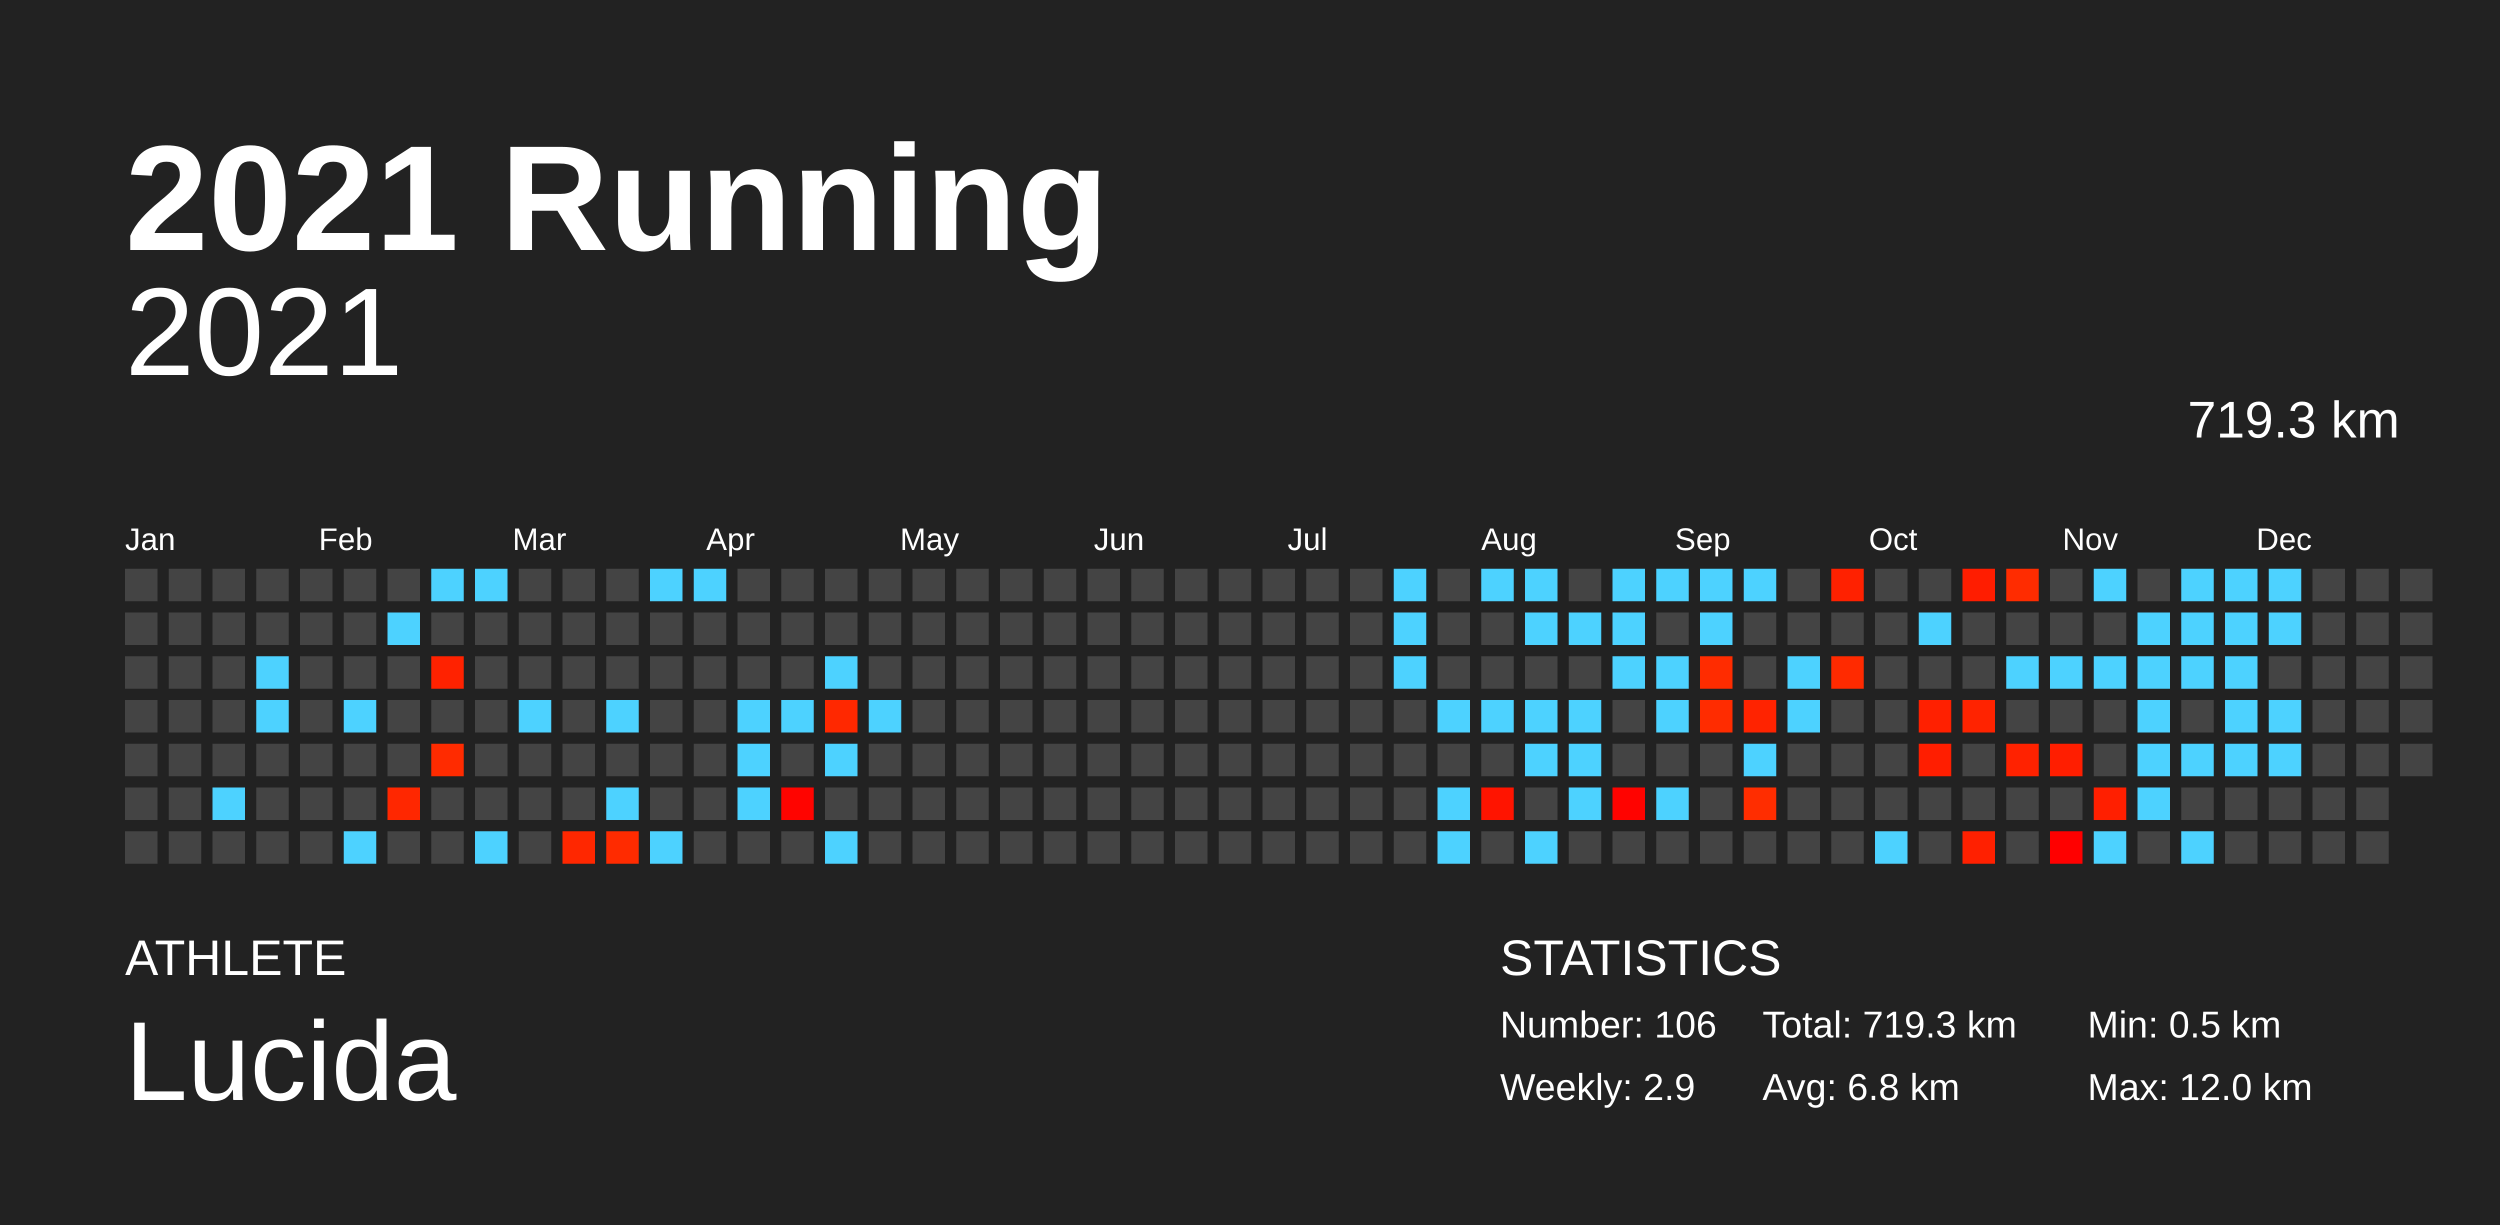
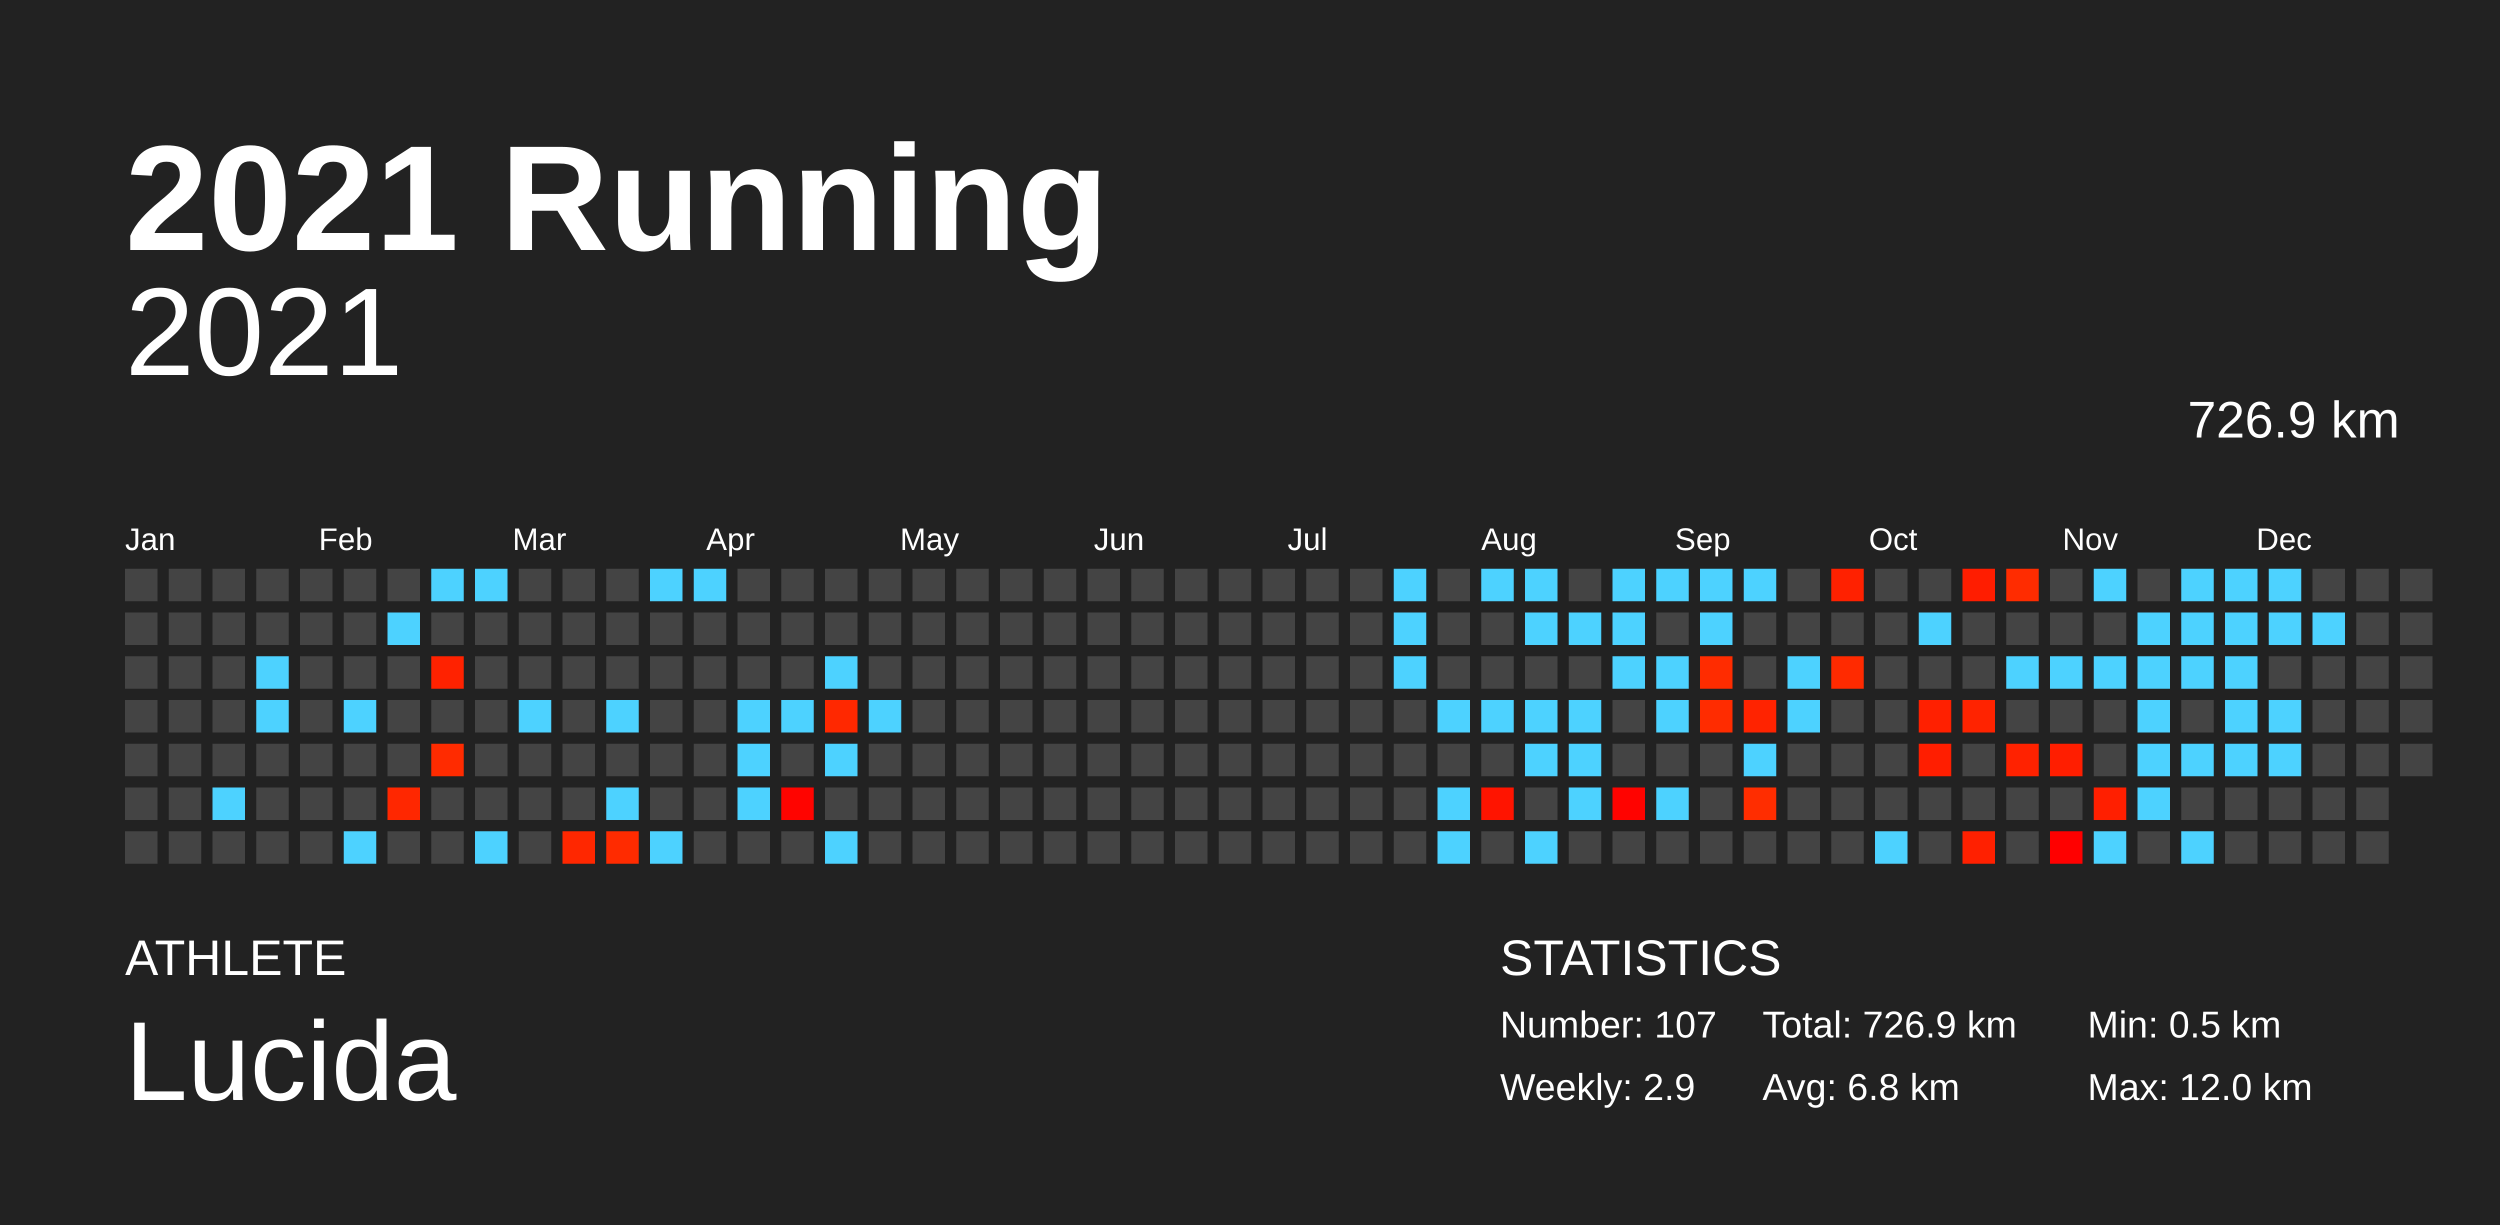
<svg xmlns="http://www.w3.org/2000/svg" baseProfile="full" height="98mm" version="1.1" viewBox="0,0,200,98" width="200mm">
  <defs />
  <rect fill="#222222" height="98" width="200" x="0" y="0" />
  <text fill="#FFFFFF" style="font-size:12px; font-family:Arial; font-weight:bold;" x="10" y="20">2021 Running</text>
  <text fill="#FFFFFF" style="font-size:4px; font-family:Arial" x="10" y="78">ATHLETE</text>
  <text fill="#FFFFFF" style="font-size:9px; font-family:Arial" x="10" y="88">Lucida</text>
  <text fill="#FFFFFF" style="font-size:4px; font-family:Arial" x="120" y="78">STATISTICS</text>
-   <text fill="#FFFFFF" style="font-size:3px; font-family:Arial" x="120" y="83">Number: 106</text>
+   <text fill="#FFFFFF" style="font-size:3px; font-family:Arial" x="120" y="83">Number: 107</text>
  <text fill="#FFFFFF" style="font-size:3px; font-family:Arial" x="120" y="88">Weekly: 2.9</text>
-   <text fill="#FFFFFF" style="font-size:3px; font-family:Arial" x="141" y="83">Total: 719.3 km</text>
+   <text fill="#FFFFFF" style="font-size:3px; font-family:Arial" x="141" y="83">Total: 726.9 km</text>
  <text fill="#FFFFFF" style="font-size:3px; font-family:Arial" x="141" y="88">Avg: 6.8 km</text>
  <text fill="#FFFFFF" style="font-size:3px; font-family:Arial" x="167" y="83">Min: 0.5 km</text>
  <text fill="#FFFFFF" style="font-size:3px; font-family:Arial" x="167" y="88">Max: 12.0 km</text>
  <text alignment-baseline="hanging" fill="#FFFFFF" style="font-size:10.0px; font-family:Arial;" x="10" y="30">2021</text>
-   <text alignment-baseline="hanging" fill="#FFFFFF" style="font-size:4.125px; font-family:Arial;" x="175" y="35">719.3 km</text>
+   <text alignment-baseline="hanging" fill="#FFFFFF" style="font-size:4.125px; font-family:Arial;" x="175" y="35">726.9 km</text>
  <text fill="#FFFFFF" style="font-size:2.5px; font-family:Arial" x="10.0" y="44">Jan</text>
  <text fill="#FFFFFF" style="font-size:2.5px; font-family:Arial" x="25.5" y="44">Feb</text>
  <text fill="#FFFFFF" style="font-size:2.5px; font-family:Arial" x="41.0" y="44">Mar</text>
  <text fill="#FFFFFF" style="font-size:2.5px; font-family:Arial" x="56.5" y="44">Apr</text>
  <text fill="#FFFFFF" style="font-size:2.5px; font-family:Arial" x="72.0" y="44">May</text>
  <text fill="#FFFFFF" style="font-size:2.5px; font-family:Arial" x="87.5" y="44">Jun</text>
  <text fill="#FFFFFF" style="font-size:2.5px; font-family:Arial" x="103.0" y="44">Jul</text>
  <text fill="#FFFFFF" style="font-size:2.5px; font-family:Arial" x="118.5" y="44">Aug</text>
  <text fill="#FFFFFF" style="font-size:2.5px; font-family:Arial" x="134.0" y="44">Sep</text>
  <text fill="#FFFFFF" style="font-size:2.5px; font-family:Arial" x="149.5" y="44">Oct</text>
  <text fill="#FFFFFF" style="font-size:2.5px; font-family:Arial" x="165.0" y="44">Nov</text>
  <text fill="#FFFFFF" style="font-size:2.5px; font-family:Arial" x="180.5" y="44">Dec</text>
  <rect fill="#444444" height="2.6" width="2.6" x="10.0" y="45.5" />
  <rect fill="#444444" height="2.6" width="2.6" x="10.0" y="49.0" />
  <rect fill="#444444" height="2.6" width="2.6" x="10.0" y="52.5" />
  <rect fill="#444444" height="2.6" width="2.6" x="10.0" y="56.0" />
  <rect fill="#444444" height="2.6" width="2.6" x="10.0" y="59.5" />
  <rect fill="#444444" height="2.6" width="2.6" x="10.0" y="63.0" />
  <rect fill="#444444" height="2.6" width="2.6" x="10.0" y="66.5" />
  <rect fill="#444444" height="2.6" width="2.6" x="13.5" y="45.5" />
  <rect fill="#444444" height="2.6" width="2.6" x="13.5" y="49.0" />
  <rect fill="#444444" height="2.6" width="2.6" x="13.5" y="52.5" />
  <rect fill="#444444" height="2.6" width="2.6" x="13.5" y="56.0" />
  <rect fill="#444444" height="2.6" width="2.6" x="13.5" y="59.5" />
  <rect fill="#444444" height="2.6" width="2.6" x="13.5" y="63.0" />
  <rect fill="#444444" height="2.6" width="2.6" x="13.5" y="66.5" />
  <rect fill="#444444" height="2.6" width="2.6" x="17.0" y="45.5" />
  <rect fill="#444444" height="2.6" width="2.6" x="17.0" y="49.0" />
  <rect fill="#444444" height="2.6" width="2.6" x="17.0" y="52.5" />
  <rect fill="#444444" height="2.6" width="2.6" x="17.0" y="56.0" />
  <rect fill="#444444" height="2.6" width="2.6" x="17.0" y="59.5" />
  <rect fill="#4dd2ff" height="2.6" width="2.6" x="17.0" y="63.0" />
  <rect fill="#444444" height="2.6" width="2.6" x="17.0" y="66.5" />
  <rect fill="#444444" height="2.6" width="2.6" x="20.5" y="45.5" />
  <rect fill="#444444" height="2.6" width="2.6" x="20.5" y="49.0" />
  <rect fill="#4dd2ff" height="2.6" width="2.6" x="20.5" y="52.5" />
  <rect fill="#4dd2ff" height="2.6" width="2.6" x="20.5" y="56.0" />
  <rect fill="#444444" height="2.6" width="2.6" x="20.5" y="59.5" />
  <rect fill="#444444" height="2.6" width="2.6" x="20.5" y="63.0" />
  <rect fill="#444444" height="2.6" width="2.6" x="20.5" y="66.5" />
  <rect fill="#444444" height="2.6" width="2.6" x="24.0" y="45.5" />
  <rect fill="#444444" height="2.6" width="2.6" x="24.0" y="49.0" />
  <rect fill="#444444" height="2.6" width="2.6" x="24.0" y="52.5" />
  <rect fill="#444444" height="2.6" width="2.6" x="24.0" y="56.0" />
  <rect fill="#444444" height="2.6" width="2.6" x="24.0" y="59.5" />
  <rect fill="#444444" height="2.6" width="2.6" x="24.0" y="63.0" />
  <rect fill="#444444" height="2.6" width="2.6" x="24.0" y="66.5" />
  <rect fill="#444444" height="2.6" width="2.6" x="27.5" y="45.5" />
  <rect fill="#444444" height="2.6" width="2.6" x="27.5" y="49.0" />
  <rect fill="#444444" height="2.6" width="2.6" x="27.5" y="52.5" />
  <rect fill="#4dd2ff" height="2.6" width="2.6" x="27.5" y="56.0" />
  <rect fill="#444444" height="2.6" width="2.6" x="27.5" y="59.5" />
  <rect fill="#444444" height="2.6" width="2.6" x="27.5" y="63.0" />
  <rect fill="#4dd2ff" height="2.6" width="2.6" x="27.5" y="66.5" />
  <rect fill="#444444" height="2.6" width="2.6" x="31.0" y="45.5" />
  <rect fill="#4dd2ff" height="2.6" width="2.6" x="31.0" y="49.0" />
  <rect fill="#444444" height="2.6" width="2.6" x="31.0" y="52.5" />
  <rect fill="#444444" height="2.6" width="2.6" x="31.0" y="56.0" />
  <rect fill="#444444" height="2.6" width="2.6" x="31.0" y="59.5" />
  <rect fill="#ff2700" height="2.6" width="2.6" x="31.0" y="63.0" />
  <rect fill="#444444" height="2.6" width="2.6" x="31.0" y="66.5" />
  <rect fill="#4dd2ff" height="2.6" width="2.6" x="34.5" y="45.5" />
  <rect fill="#444444" height="2.6" width="2.6" x="34.5" y="49.0" />
  <rect fill="#ff2200" height="2.6" width="2.6" x="34.5" y="52.5" />
  <rect fill="#444444" height="2.6" width="2.6" x="34.5" y="56.0" />
  <rect fill="#ff2b00" height="2.6" width="2.6" x="34.5" y="59.5" />
  <rect fill="#444444" height="2.6" width="2.6" x="34.5" y="63.0" />
  <rect fill="#444444" height="2.6" width="2.6" x="34.5" y="66.5" />
  <rect fill="#4dd2ff" height="2.6" width="2.6" x="38.0" y="45.5" />
  <rect fill="#444444" height="2.6" width="2.6" x="38.0" y="49.0" />
  <rect fill="#444444" height="2.6" width="2.6" x="38.0" y="52.5" />
  <rect fill="#444444" height="2.6" width="2.6" x="38.0" y="56.0" />
  <rect fill="#444444" height="2.6" width="2.6" x="38.0" y="59.5" />
  <rect fill="#444444" height="2.6" width="2.6" x="38.0" y="63.0" />
  <rect fill="#4dd2ff" height="2.6" width="2.6" x="38.0" y="66.5" />
  <rect fill="#444444" height="2.6" width="2.6" x="41.5" y="45.5" />
  <rect fill="#444444" height="2.6" width="2.6" x="41.5" y="49.0" />
  <rect fill="#444444" height="2.6" width="2.6" x="41.5" y="52.5" />
  <rect fill="#4dd2ff" height="2.6" width="2.6" x="41.5" y="56.0" />
  <rect fill="#444444" height="2.6" width="2.6" x="41.5" y="59.5" />
  <rect fill="#444444" height="2.6" width="2.6" x="41.5" y="63.0" />
  <rect fill="#444444" height="2.6" width="2.6" x="41.5" y="66.5" />
  <rect fill="#444444" height="2.6" width="2.6" x="45.0" y="45.5" />
  <rect fill="#444444" height="2.6" width="2.6" x="45.0" y="49.0" />
  <rect fill="#444444" height="2.6" width="2.6" x="45.0" y="52.5" />
  <rect fill="#444444" height="2.6" width="2.6" x="45.0" y="56.0" />
  <rect fill="#444444" height="2.6" width="2.6" x="45.0" y="59.5" />
  <rect fill="#444444" height="2.6" width="2.6" x="45.0" y="63.0" />
  <rect fill="#ff2700" height="2.6" width="2.6" x="45.0" y="66.5" />
  <rect fill="#444444" height="2.6" width="2.6" x="48.5" y="45.5" />
  <rect fill="#444444" height="2.6" width="2.6" x="48.5" y="49.0" />
  <rect fill="#444444" height="2.6" width="2.6" x="48.5" y="52.5" />
  <rect fill="#4dd2ff" height="2.6" width="2.6" x="48.5" y="56.0" />
  <rect fill="#444444" height="2.6" width="2.6" x="48.5" y="59.5" />
  <rect fill="#4dd2ff" height="2.6" width="2.6" x="48.5" y="63.0" />
  <rect fill="#ff2b00" height="2.6" width="2.6" x="48.5" y="66.5" />
  <rect fill="#4dd2ff" height="2.6" width="2.6" x="52.0" y="45.5" />
  <rect fill="#444444" height="2.6" width="2.6" x="52.0" y="49.0" />
  <rect fill="#444444" height="2.6" width="2.6" x="52.0" y="52.5" />
  <rect fill="#444444" height="2.6" width="2.6" x="52.0" y="56.0" />
  <rect fill="#444444" height="2.6" width="2.6" x="52.0" y="59.5" />
  <rect fill="#444444" height="2.6" width="2.6" x="52.0" y="63.0" />
  <rect fill="#4dd2ff" height="2.6" width="2.6" x="52.0" y="66.5" />
  <rect fill="#4dd2ff" height="2.6" width="2.6" x="55.5" y="45.5" />
  <rect fill="#444444" height="2.6" width="2.6" x="55.5" y="49.0" />
  <rect fill="#444444" height="2.6" width="2.6" x="55.5" y="52.5" />
  <rect fill="#444444" height="2.6" width="2.6" x="55.5" y="56.0" />
  <rect fill="#444444" height="2.6" width="2.6" x="55.5" y="59.5" />
  <rect fill="#444444" height="2.6" width="2.6" x="55.5" y="63.0" />
  <rect fill="#444444" height="2.6" width="2.6" x="55.5" y="66.5" />
  <rect fill="#444444" height="2.6" width="2.6" x="59.0" y="45.5" />
  <rect fill="#444444" height="2.6" width="2.6" x="59.0" y="49.0" />
  <rect fill="#444444" height="2.6" width="2.6" x="59.0" y="52.5" />
  <rect fill="#4dd2ff" height="2.6" width="2.6" x="59.0" y="56.0" />
  <rect fill="#4dd2ff" height="2.6" width="2.6" x="59.0" y="59.5" />
  <rect fill="#4dd2ff" height="2.6" width="2.6" x="59.0" y="63.0" />
  <rect fill="#444444" height="2.6" width="2.6" x="59.0" y="66.5" />
  <rect fill="#444444" height="2.6" width="2.6" x="62.5" y="45.5" />
  <rect fill="#444444" height="2.6" width="2.6" x="62.5" y="49.0" />
  <rect fill="#444444" height="2.6" width="2.6" x="62.5" y="52.5" />
  <rect fill="#4dd2ff" height="2.6" width="2.6" x="62.5" y="56.0" />
  <rect fill="#444444" height="2.6" width="2.6" x="62.5" y="59.5" />
  <rect fill="#ff0400" height="2.6" width="2.6" x="62.5" y="63.0" />
  <rect fill="#444444" height="2.6" width="2.6" x="62.5" y="66.5" />
  <rect fill="#444444" height="2.6" width="2.6" x="66.0" y="45.5" />
  <rect fill="#444444" height="2.6" width="2.6" x="66.0" y="49.0" />
  <rect fill="#4dd2ff" height="2.6" width="2.6" x="66.0" y="52.5" />
  <rect fill="#ff2800" height="2.6" width="2.6" x="66.0" y="56.0" />
  <rect fill="#4dd2ff" height="2.6" width="2.6" x="66.0" y="59.5" />
  <rect fill="#444444" height="2.6" width="2.6" x="66.0" y="63.0" />
  <rect fill="#4dd2ff" height="2.6" width="2.6" x="66.0" y="66.5" />
  <rect fill="#444444" height="2.6" width="2.6" x="69.5" y="45.5" />
  <rect fill="#444444" height="2.6" width="2.6" x="69.5" y="49.0" />
  <rect fill="#444444" height="2.6" width="2.6" x="69.5" y="52.5" />
  <rect fill="#4dd2ff" height="2.6" width="2.6" x="69.5" y="56.0" />
  <rect fill="#444444" height="2.6" width="2.6" x="69.5" y="59.5" />
  <rect fill="#444444" height="2.6" width="2.6" x="69.5" y="63.0" />
  <rect fill="#444444" height="2.6" width="2.6" x="69.5" y="66.5" />
  <rect fill="#444444" height="2.6" width="2.6" x="73.0" y="45.5" />
  <rect fill="#444444" height="2.6" width="2.6" x="73.0" y="49.0" />
  <rect fill="#444444" height="2.6" width="2.6" x="73.0" y="52.5" />
  <rect fill="#444444" height="2.6" width="2.6" x="73.0" y="56.0" />
  <rect fill="#444444" height="2.6" width="2.6" x="73.0" y="59.5" />
  <rect fill="#444444" height="2.6" width="2.6" x="73.0" y="63.0" />
  <rect fill="#444444" height="2.6" width="2.6" x="73.0" y="66.5" />
  <rect fill="#444444" height="2.6" width="2.6" x="76.5" y="45.5" />
  <rect fill="#444444" height="2.6" width="2.6" x="76.5" y="49.0" />
  <rect fill="#444444" height="2.6" width="2.6" x="76.5" y="52.5" />
  <rect fill="#444444" height="2.6" width="2.6" x="76.5" y="56.0" />
  <rect fill="#444444" height="2.6" width="2.6" x="76.5" y="59.5" />
  <rect fill="#444444" height="2.6" width="2.6" x="76.5" y="63.0" />
  <rect fill="#444444" height="2.6" width="2.6" x="76.5" y="66.5" />
  <rect fill="#444444" height="2.6" width="2.6" x="80.0" y="45.5" />
  <rect fill="#444444" height="2.6" width="2.6" x="80.0" y="49.0" />
  <rect fill="#444444" height="2.6" width="2.6" x="80.0" y="52.5" />
  <rect fill="#444444" height="2.6" width="2.6" x="80.0" y="56.0" />
  <rect fill="#444444" height="2.6" width="2.6" x="80.0" y="59.5" />
  <rect fill="#444444" height="2.6" width="2.6" x="80.0" y="63.0" />
  <rect fill="#444444" height="2.6" width="2.6" x="80.0" y="66.5" />
  <rect fill="#444444" height="2.6" width="2.6" x="83.5" y="45.5" />
  <rect fill="#444444" height="2.6" width="2.6" x="83.5" y="49.0" />
  <rect fill="#444444" height="2.6" width="2.6" x="83.5" y="52.5" />
  <rect fill="#444444" height="2.6" width="2.6" x="83.5" y="56.0" />
  <rect fill="#444444" height="2.6" width="2.6" x="83.5" y="59.5" />
  <rect fill="#444444" height="2.6" width="2.6" x="83.5" y="63.0" />
  <rect fill="#444444" height="2.6" width="2.6" x="83.5" y="66.5" />
  <rect fill="#444444" height="2.6" width="2.6" x="87.0" y="45.5" />
  <rect fill="#444444" height="2.6" width="2.6" x="87.0" y="49.0" />
  <rect fill="#444444" height="2.6" width="2.6" x="87.0" y="52.5" />
  <rect fill="#444444" height="2.6" width="2.6" x="87.0" y="56.0" />
  <rect fill="#444444" height="2.6" width="2.6" x="87.0" y="59.5" />
  <rect fill="#444444" height="2.6" width="2.6" x="87.0" y="63.0" />
  <rect fill="#444444" height="2.6" width="2.6" x="87.0" y="66.5" />
  <rect fill="#444444" height="2.6" width="2.6" x="90.5" y="45.5" />
  <rect fill="#444444" height="2.6" width="2.6" x="90.5" y="49.0" />
  <rect fill="#444444" height="2.6" width="2.6" x="90.5" y="52.5" />
  <rect fill="#444444" height="2.6" width="2.6" x="90.5" y="56.0" />
  <rect fill="#444444" height="2.6" width="2.6" x="90.5" y="59.5" />
  <rect fill="#444444" height="2.6" width="2.6" x="90.5" y="63.0" />
  <rect fill="#444444" height="2.6" width="2.6" x="90.5" y="66.5" />
  <rect fill="#444444" height="2.6" width="2.6" x="94.0" y="45.5" />
  <rect fill="#444444" height="2.6" width="2.6" x="94.0" y="49.0" />
  <rect fill="#444444" height="2.6" width="2.6" x="94.0" y="52.5" />
  <rect fill="#444444" height="2.6" width="2.6" x="94.0" y="56.0" />
  <rect fill="#444444" height="2.6" width="2.6" x="94.0" y="59.5" />
  <rect fill="#444444" height="2.6" width="2.6" x="94.0" y="63.0" />
  <rect fill="#444444" height="2.6" width="2.6" x="94.0" y="66.5" />
  <rect fill="#444444" height="2.6" width="2.6" x="97.5" y="45.5" />
  <rect fill="#444444" height="2.6" width="2.6" x="97.5" y="49.0" />
  <rect fill="#444444" height="2.6" width="2.6" x="97.5" y="52.5" />
  <rect fill="#444444" height="2.6" width="2.6" x="97.5" y="56.0" />
  <rect fill="#444444" height="2.6" width="2.6" x="97.5" y="59.5" />
  <rect fill="#444444" height="2.6" width="2.6" x="97.5" y="63.0" />
  <rect fill="#444444" height="2.6" width="2.6" x="97.5" y="66.5" />
  <rect fill="#444444" height="2.6" width="2.6" x="101.0" y="45.5" />
  <rect fill="#444444" height="2.6" width="2.6" x="101.0" y="49.0" />
  <rect fill="#444444" height="2.6" width="2.6" x="101.0" y="52.5" />
  <rect fill="#444444" height="2.6" width="2.6" x="101.0" y="56.0" />
  <rect fill="#444444" height="2.6" width="2.6" x="101.0" y="59.5" />
  <rect fill="#444444" height="2.6" width="2.6" x="101.0" y="63.0" />
  <rect fill="#444444" height="2.6" width="2.6" x="101.0" y="66.5" />
  <rect fill="#444444" height="2.6" width="2.6" x="104.5" y="45.5" />
  <rect fill="#444444" height="2.6" width="2.6" x="104.5" y="49.0" />
  <rect fill="#444444" height="2.6" width="2.6" x="104.5" y="52.5" />
  <rect fill="#444444" height="2.6" width="2.6" x="104.5" y="56.0" />
  <rect fill="#444444" height="2.6" width="2.6" x="104.5" y="59.5" />
  <rect fill="#444444" height="2.6" width="2.6" x="104.5" y="63.0" />
  <rect fill="#444444" height="2.6" width="2.6" x="104.5" y="66.5" />
  <rect fill="#444444" height="2.6" width="2.6" x="108.0" y="45.5" />
  <rect fill="#444444" height="2.6" width="2.6" x="108.0" y="49.0" />
  <rect fill="#444444" height="2.6" width="2.6" x="108.0" y="52.5" />
  <rect fill="#444444" height="2.6" width="2.6" x="108.0" y="56.0" />
  <rect fill="#444444" height="2.6" width="2.6" x="108.0" y="59.5" />
  <rect fill="#444444" height="2.6" width="2.6" x="108.0" y="63.0" />
  <rect fill="#444444" height="2.6" width="2.6" x="108.0" y="66.5" />
  <rect fill="#4dd2ff" height="2.6" width="2.6" x="111.5" y="45.5" />
  <rect fill="#4dd2ff" height="2.6" width="2.6" x="111.5" y="49.0" />
  <rect fill="#4dd2ff" height="2.6" width="2.6" x="111.5" y="52.5" />
  <rect fill="#444444" height="2.6" width="2.6" x="111.5" y="56.0" />
  <rect fill="#444444" height="2.6" width="2.6" x="111.5" y="59.5" />
  <rect fill="#444444" height="2.6" width="2.6" x="111.5" y="63.0" />
  <rect fill="#444444" height="2.6" width="2.6" x="111.5" y="66.5" />
  <rect fill="#444444" height="2.6" width="2.6" x="115.0" y="45.5" />
  <rect fill="#444444" height="2.6" width="2.6" x="115.0" y="49.0" />
  <rect fill="#444444" height="2.6" width="2.6" x="115.0" y="52.5" />
  <rect fill="#4dd2ff" height="2.6" width="2.6" x="115.0" y="56.0" />
  <rect fill="#444444" height="2.6" width="2.6" x="115.0" y="59.5" />
  <rect fill="#4dd2ff" height="2.6" width="2.6" x="115.0" y="63.0" />
  <rect fill="#4dd2ff" height="2.6" width="2.6" x="115.0" y="66.5" />
  <rect fill="#4dd2ff" height="2.6" width="2.6" x="118.5" y="45.5" />
  <rect fill="#444444" height="2.6" width="2.6" x="118.5" y="49.0" />
  <rect fill="#444444" height="2.6" width="2.6" x="118.5" y="52.5" />
  <rect fill="#4dd2ff" height="2.6" width="2.6" x="118.5" y="56.0" />
  <rect fill="#444444" height="2.6" width="2.6" x="118.5" y="59.5" />
  <rect fill="#ff1400" height="2.6" width="2.6" x="118.5" y="63.0" />
  <rect fill="#444444" height="2.6" width="2.6" x="118.5" y="66.5" />
  <rect fill="#4dd2ff" height="2.6" width="2.6" x="122.0" y="45.5" />
  <rect fill="#4dd2ff" height="2.6" width="2.6" x="122.0" y="49.0" />
  <rect fill="#444444" height="2.6" width="2.6" x="122.0" y="52.5" />
  <rect fill="#4dd2ff" height="2.6" width="2.6" x="122.0" y="56.0" />
  <rect fill="#4dd2ff" height="2.6" width="2.6" x="122.0" y="59.5" />
  <rect fill="#444444" height="2.6" width="2.6" x="122.0" y="63.0" />
  <rect fill="#4dd2ff" height="2.6" width="2.6" x="122.0" y="66.5" />
  <rect fill="#444444" height="2.6" width="2.6" x="125.5" y="45.5" />
  <rect fill="#4dd2ff" height="2.6" width="2.6" x="125.5" y="49.0" />
  <rect fill="#444444" height="2.6" width="2.6" x="125.5" y="52.5" />
  <rect fill="#4dd2ff" height="2.6" width="2.6" x="125.5" y="56.0" />
  <rect fill="#4dd2ff" height="2.6" width="2.6" x="125.5" y="59.5" />
  <rect fill="#4dd2ff" height="2.6" width="2.6" x="125.5" y="63.0" />
  <rect fill="#444444" height="2.6" width="2.6" x="125.5" y="66.5" />
  <rect fill="#4dd2ff" height="2.6" width="2.6" x="129.0" y="45.5" />
  <rect fill="#4dd2ff" height="2.6" width="2.6" x="129.0" y="49.0" />
  <rect fill="#4dd2ff" height="2.6" width="2.6" x="129.0" y="52.5" />
  <rect fill="#444444" height="2.6" width="2.6" x="129.0" y="56.0" />
  <rect fill="#444444" height="2.6" width="2.6" x="129.0" y="59.5" />
  <rect fill="#ff0300" height="2.6" width="2.6" x="129.0" y="63.0" />
  <rect fill="#444444" height="2.6" width="2.6" x="129.0" y="66.5" />
  <rect fill="#4dd2ff" height="2.6" width="2.6" x="132.5" y="45.5" />
  <rect fill="#444444" height="2.6" width="2.6" x="132.5" y="49.0" />
  <rect fill="#4dd2ff" height="2.6" width="2.6" x="132.5" y="52.5" />
  <rect fill="#4dd2ff" height="2.6" width="2.6" x="132.5" y="56.0" />
  <rect fill="#444444" height="2.6" width="2.6" x="132.5" y="59.5" />
  <rect fill="#4dd2ff" height="2.6" width="2.6" x="132.5" y="63.0" />
  <rect fill="#444444" height="2.6" width="2.6" x="132.5" y="66.5" />
  <rect fill="#4dd2ff" height="2.6" width="2.6" x="136.0" y="45.5" />
  <rect fill="#4dd2ff" height="2.6" width="2.6" x="136.0" y="49.0" />
  <rect fill="#ff2c00" height="2.6" width="2.6" x="136.0" y="52.5" />
  <rect fill="#ff2c00" height="2.6" width="2.6" x="136.0" y="56.0" />
  <rect fill="#444444" height="2.6" width="2.6" x="136.0" y="59.5" />
  <rect fill="#444444" height="2.6" width="2.6" x="136.0" y="63.0" />
  <rect fill="#444444" height="2.6" width="2.6" x="136.0" y="66.5" />
  <rect fill="#4dd2ff" height="2.6" width="2.6" x="139.5" y="45.5" />
  <rect fill="#444444" height="2.6" width="2.6" x="139.5" y="49.0" />
  <rect fill="#444444" height="2.6" width="2.6" x="139.5" y="52.5" />
  <rect fill="#ff2300" height="2.6" width="2.6" x="139.5" y="56.0" />
  <rect fill="#4dd2ff" height="2.6" width="2.6" x="139.5" y="59.5" />
  <rect fill="#ff2d00" height="2.6" width="2.6" x="139.5" y="63.0" />
  <rect fill="#444444" height="2.6" width="2.6" x="139.5" y="66.5" />
  <rect fill="#444444" height="2.6" width="2.6" x="143.0" y="45.5" />
  <rect fill="#444444" height="2.6" width="2.6" x="143.0" y="49.0" />
  <rect fill="#4dd2ff" height="2.6" width="2.6" x="143.0" y="52.5" />
  <rect fill="#4dd2ff" height="2.6" width="2.6" x="143.0" y="56.0" />
  <rect fill="#444444" height="2.6" width="2.6" x="143.0" y="59.5" />
  <rect fill="#444444" height="2.6" width="2.6" x="143.0" y="63.0" />
  <rect fill="#444444" height="2.6" width="2.6" x="143.0" y="66.5" />
  <rect fill="#ff2100" height="2.6" width="2.6" x="146.5" y="45.5" />
  <rect fill="#444444" height="2.6" width="2.6" x="146.5" y="49.0" />
  <rect fill="#ff2a00" height="2.6" width="2.6" x="146.5" y="52.5" />
  <rect fill="#444444" height="2.6" width="2.6" x="146.5" y="56.0" />
  <rect fill="#444444" height="2.6" width="2.6" x="146.5" y="59.5" />
  <rect fill="#444444" height="2.6" width="2.6" x="146.5" y="63.0" />
  <rect fill="#444444" height="2.6" width="2.6" x="146.5" y="66.5" />
  <rect fill="#444444" height="2.6" width="2.6" x="150.0" y="45.5" />
  <rect fill="#444444" height="2.6" width="2.6" x="150.0" y="49.0" />
  <rect fill="#444444" height="2.6" width="2.6" x="150.0" y="52.5" />
  <rect fill="#444444" height="2.6" width="2.6" x="150.0" y="56.0" />
  <rect fill="#444444" height="2.6" width="2.6" x="150.0" y="59.5" />
  <rect fill="#444444" height="2.6" width="2.6" x="150.0" y="63.0" />
  <rect fill="#4dd2ff" height="2.6" width="2.6" x="150.0" y="66.5" />
  <rect fill="#444444" height="2.6" width="2.6" x="153.5" y="45.5" />
  <rect fill="#4dd2ff" height="2.6" width="2.6" x="153.5" y="49.0" />
  <rect fill="#444444" height="2.6" width="2.6" x="153.5" y="52.5" />
  <rect fill="#ff2000" height="2.6" width="2.6" x="153.5" y="56.0" />
  <rect fill="#ff1e00" height="2.6" width="2.6" x="153.5" y="59.5" />
  <rect fill="#444444" height="2.6" width="2.6" x="153.5" y="63.0" />
  <rect fill="#444444" height="2.6" width="2.6" x="153.5" y="66.5" />
  <rect fill="#ff1d00" height="2.6" width="2.6" x="157.0" y="45.5" />
  <rect fill="#444444" height="2.6" width="2.6" x="157.0" y="49.0" />
  <rect fill="#444444" height="2.6" width="2.6" x="157.0" y="52.5" />
  <rect fill="#ff2300" height="2.6" width="2.6" x="157.0" y="56.0" />
  <rect fill="#444444" height="2.6" width="2.6" x="157.0" y="59.5" />
  <rect fill="#444444" height="2.6" width="2.6" x="157.0" y="63.0" />
  <rect fill="#ff2000" height="2.6" width="2.6" x="157.0" y="66.5" />
  <rect fill="#ff2c00" height="2.6" width="2.6" x="160.5" y="45.5" />
  <rect fill="#444444" height="2.6" width="2.6" x="160.5" y="49.0" />
  <rect fill="#4dd2ff" height="2.6" width="2.6" x="160.5" y="52.5" />
  <rect fill="#444444" height="2.6" width="2.6" x="160.5" y="56.0" />
  <rect fill="#ff2200" height="2.6" width="2.6" x="160.5" y="59.5" />
  <rect fill="#444444" height="2.6" width="2.6" x="160.5" y="63.0" />
  <rect fill="#444444" height="2.6" width="2.6" x="160.5" y="66.5" />
  <rect fill="#444444" height="2.6" width="2.6" x="164.0" y="45.5" />
  <rect fill="#444444" height="2.6" width="2.6" x="164.0" y="49.0" />
  <rect fill="#4dd2ff" height="2.6" width="2.6" x="164.0" y="52.5" />
  <rect fill="#444444" height="2.6" width="2.6" x="164.0" y="56.0" />
  <rect fill="#ff1e00" height="2.6" width="2.6" x="164.0" y="59.5" />
  <rect fill="#444444" height="2.6" width="2.6" x="164.0" y="63.0" />
  <rect fill="#ff0000" height="2.6" width="2.6" x="164.0" y="66.5" />
  <rect fill="#4dd2ff" height="2.6" width="2.6" x="167.5" y="45.5" />
  <rect fill="#444444" height="2.6" width="2.6" x="167.5" y="49.0" />
  <rect fill="#4dd2ff" height="2.6" width="2.6" x="167.5" y="52.5" />
  <rect fill="#444444" height="2.6" width="2.6" x="167.5" y="56.0" />
  <rect fill="#444444" height="2.6" width="2.6" x="167.5" y="59.5" />
  <rect fill="#ff1f00" height="2.6" width="2.6" x="167.5" y="63.0" />
  <rect fill="#4dd2ff" height="2.6" width="2.6" x="167.5" y="66.5" />
  <rect fill="#444444" height="2.6" width="2.6" x="171.0" y="45.5" />
  <rect fill="#4dd2ff" height="2.6" width="2.6" x="171.0" y="49.0" />
  <rect fill="#4dd2ff" height="2.6" width="2.6" x="171.0" y="52.5" />
  <rect fill="#4dd2ff" height="2.6" width="2.6" x="171.0" y="56.0" />
  <rect fill="#4dd2ff" height="2.6" width="2.6" x="171.0" y="59.5" />
  <rect fill="#4dd2ff" height="2.6" width="2.6" x="171.0" y="63.0" />
  <rect fill="#444444" height="2.6" width="2.6" x="171.0" y="66.5" />
  <rect fill="#4dd2ff" height="2.6" width="2.6" x="174.5" y="45.5" />
  <rect fill="#4dd2ff" height="2.6" width="2.6" x="174.5" y="49.0" />
  <rect fill="#4dd2ff" height="2.6" width="2.6" x="174.5" y="52.5" />
  <rect fill="#444444" height="2.6" width="2.6" x="174.5" y="56.0" />
  <rect fill="#4dd2ff" height="2.6" width="2.6" x="174.5" y="59.5" />
  <rect fill="#444444" height="2.6" width="2.6" x="174.5" y="63.0" />
  <rect fill="#4dd2ff" height="2.6" width="2.6" x="174.5" y="66.5" />
  <rect fill="#4dd2ff" height="2.6" width="2.6" x="178.0" y="45.5" />
  <rect fill="#4dd2ff" height="2.6" width="2.6" x="178.0" y="49.0" />
  <rect fill="#4dd2ff" height="2.6" width="2.6" x="178.0" y="52.5" />
  <rect fill="#4dd2ff" height="2.6" width="2.6" x="178.0" y="56.0" />
  <rect fill="#4dd2ff" height="2.6" width="2.6" x="178.0" y="59.5" />
  <rect fill="#444444" height="2.6" width="2.6" x="178.0" y="63.0" />
  <rect fill="#444444" height="2.6" width="2.6" x="178.0" y="66.5" />
  <rect fill="#4dd2ff" height="2.6" width="2.6" x="181.5" y="45.5" />
  <rect fill="#4dd2ff" height="2.6" width="2.6" x="181.5" y="49.0" />
  <rect fill="#444444" height="2.6" width="2.6" x="181.5" y="52.5" />
  <rect fill="#4dd2ff" height="2.6" width="2.6" x="181.5" y="56.0" />
  <rect fill="#4dd2ff" height="2.6" width="2.6" x="181.5" y="59.5" />
  <rect fill="#444444" height="2.6" width="2.6" x="181.5" y="63.0" />
  <rect fill="#444444" height="2.6" width="2.6" x="181.5" y="66.5" />
  <rect fill="#444444" height="2.6" width="2.6" x="185.0" y="45.5" />
-   <rect fill="#444444" height="2.6" width="2.6" x="185.0" y="49.0" />
+   <rect fill="#4dd2ff" height="2.6" width="2.6" x="185.0" y="49.0" />
  <rect fill="#444444" height="2.6" width="2.6" x="185.0" y="52.5" />
  <rect fill="#444444" height="2.6" width="2.6" x="185.0" y="56.0" />
  <rect fill="#444444" height="2.6" width="2.6" x="185.0" y="59.5" />
  <rect fill="#444444" height="2.6" width="2.6" x="185.0" y="63.0" />
  <rect fill="#444444" height="2.6" width="2.6" x="185.0" y="66.5" />
  <rect fill="#444444" height="2.6" width="2.6" x="188.5" y="45.5" />
  <rect fill="#444444" height="2.6" width="2.6" x="188.5" y="49.0" />
  <rect fill="#444444" height="2.6" width="2.6" x="188.5" y="52.5" />
  <rect fill="#444444" height="2.6" width="2.6" x="188.5" y="56.0" />
  <rect fill="#444444" height="2.6" width="2.6" x="188.5" y="59.5" />
  <rect fill="#444444" height="2.6" width="2.6" x="188.5" y="63.0" />
  <rect fill="#444444" height="2.6" width="2.6" x="188.5" y="66.5" />
  <rect fill="#444444" height="2.6" width="2.6" x="192.0" y="45.5" />
  <rect fill="#444444" height="2.6" width="2.6" x="192.0" y="49.0" />
  <rect fill="#444444" height="2.6" width="2.6" x="192.0" y="52.5" />
  <rect fill="#444444" height="2.6" width="2.6" x="192.0" y="56.0" />
  <rect fill="#444444" height="2.6" width="2.6" x="192.0" y="59.5" />
</svg>
